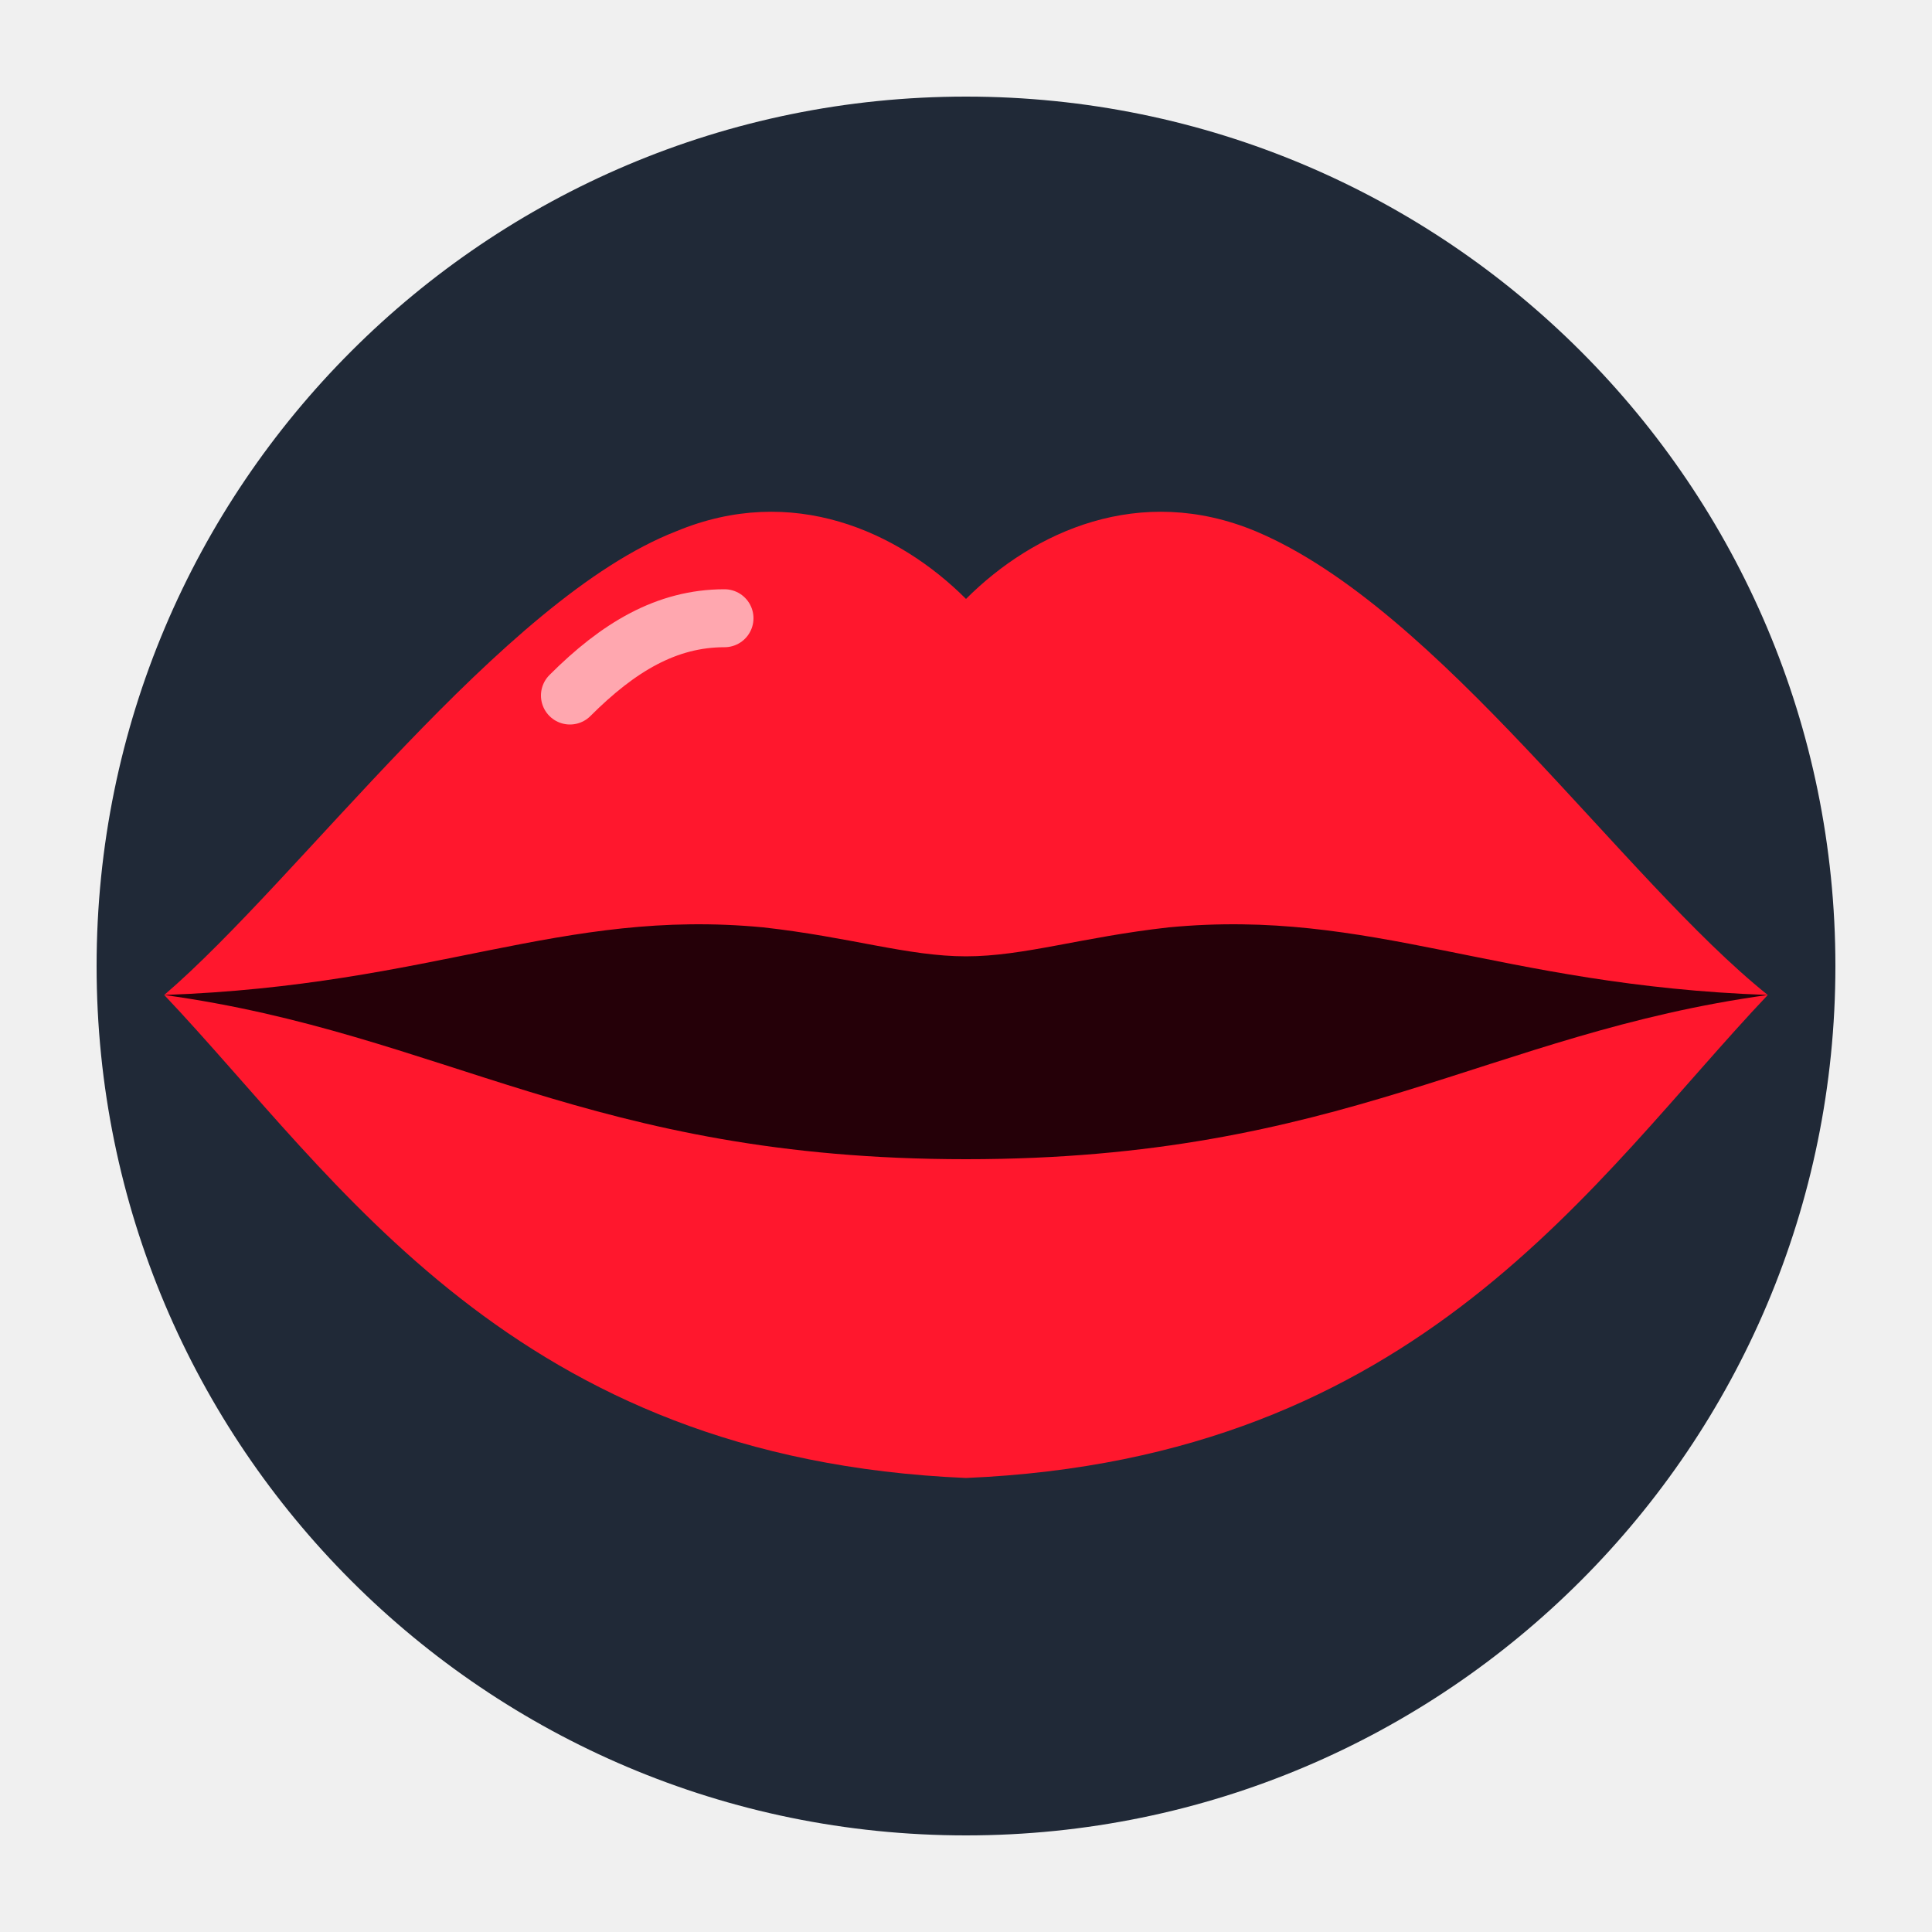
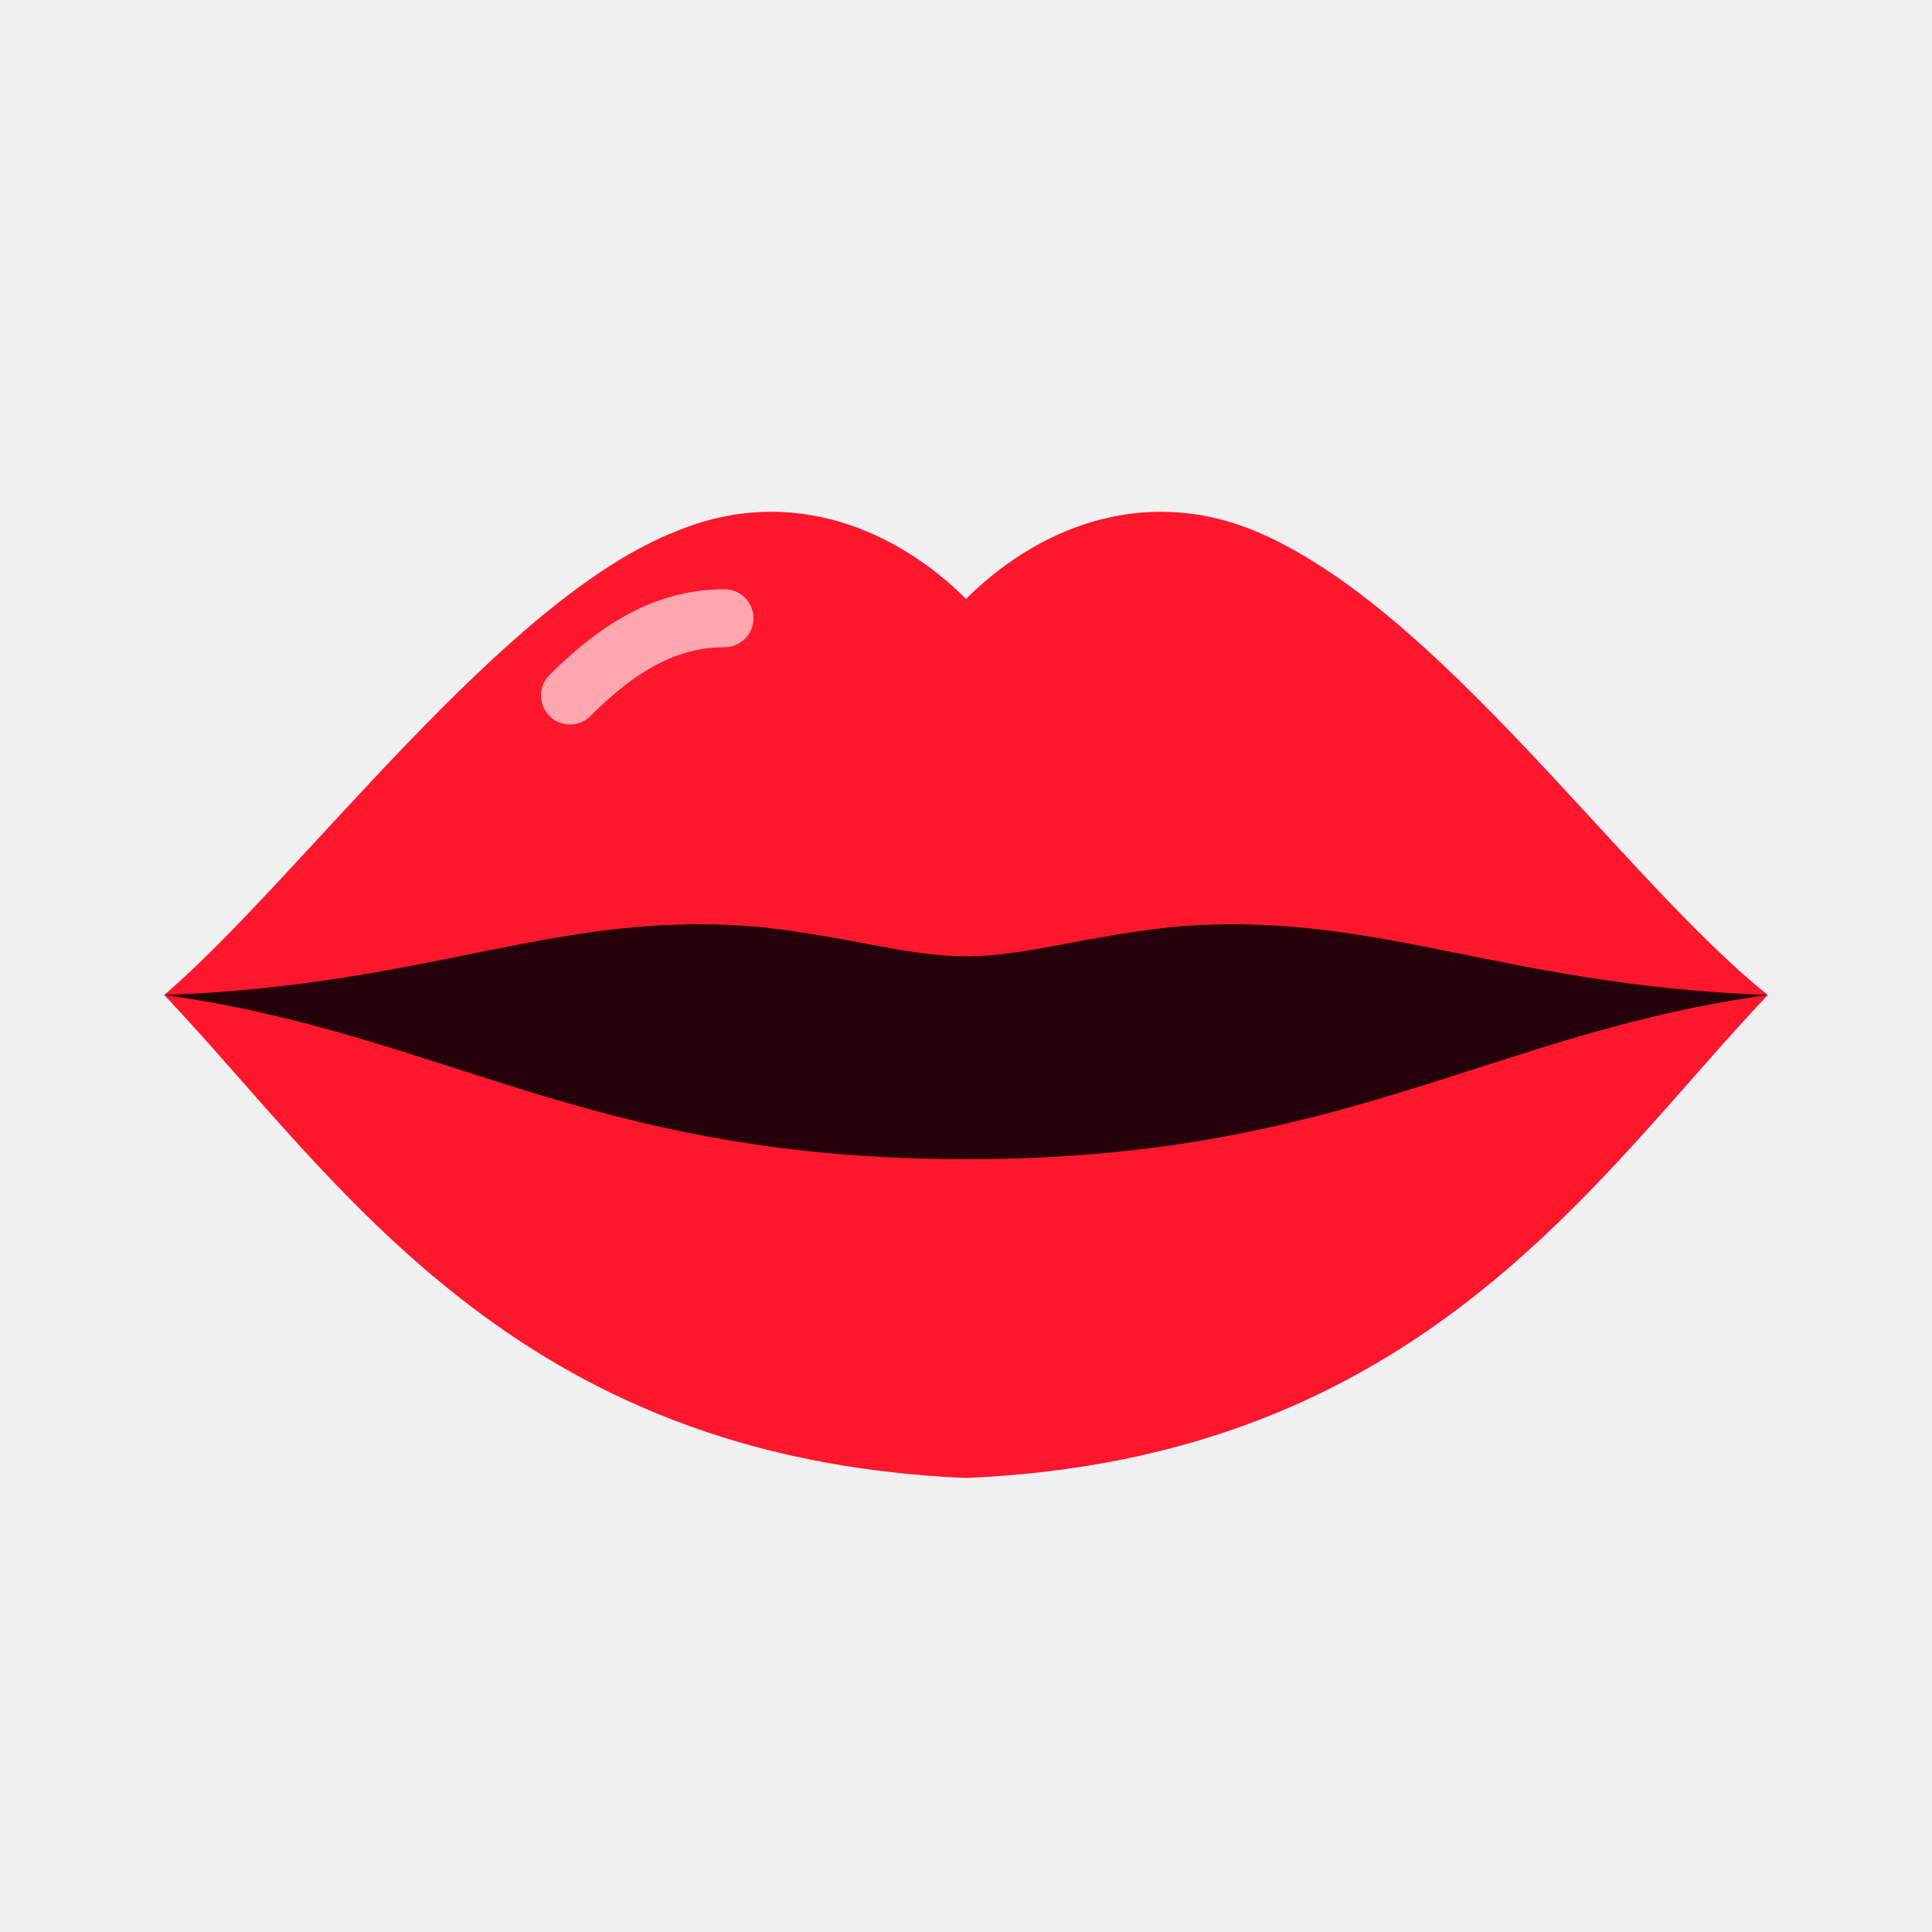
<svg xmlns="http://www.w3.org/2000/svg" width="200" height="200" viewBox="0 0 200 200" role="img" aria-labelledby="titre">
  <defs>
    <linearGradient id="bouche" x1="0" y1="0" x2="0" y2="1">
      <stop stop-color="#08080c" />
      <stop offset="1" stop-color="#4a0010" />
    </linearGradient>
  </defs>
-   <circle cx="100" cy="100" r="90" fill="#202937" />
  <path d="M 17 103 C 31 91 52 62 70 55 C 82 50 93 55 100 62 C 107 55 118 50 130 55 C 149 63 168 91 183 103 C 165 122 147 151 100 153 C 53 151 35 122 17 103 Z" fill="#ff172d" />
  <path d="M 17 103 C 45 102 58 94 79 96 C 88 97 94 99 100 99 C 106 99 112 97 121 96 C 142 94 155 102 183 103 C 154 107 139 120 100 120 C 61 120 46 107 17 103 Z" fill="#250008" />
  <path d="M 59 72 C 64 67 69 64 75 64" fill="none" stroke="#fff" stroke-opacity=".62" stroke-width="6" stroke-linecap="round" />
</svg>
